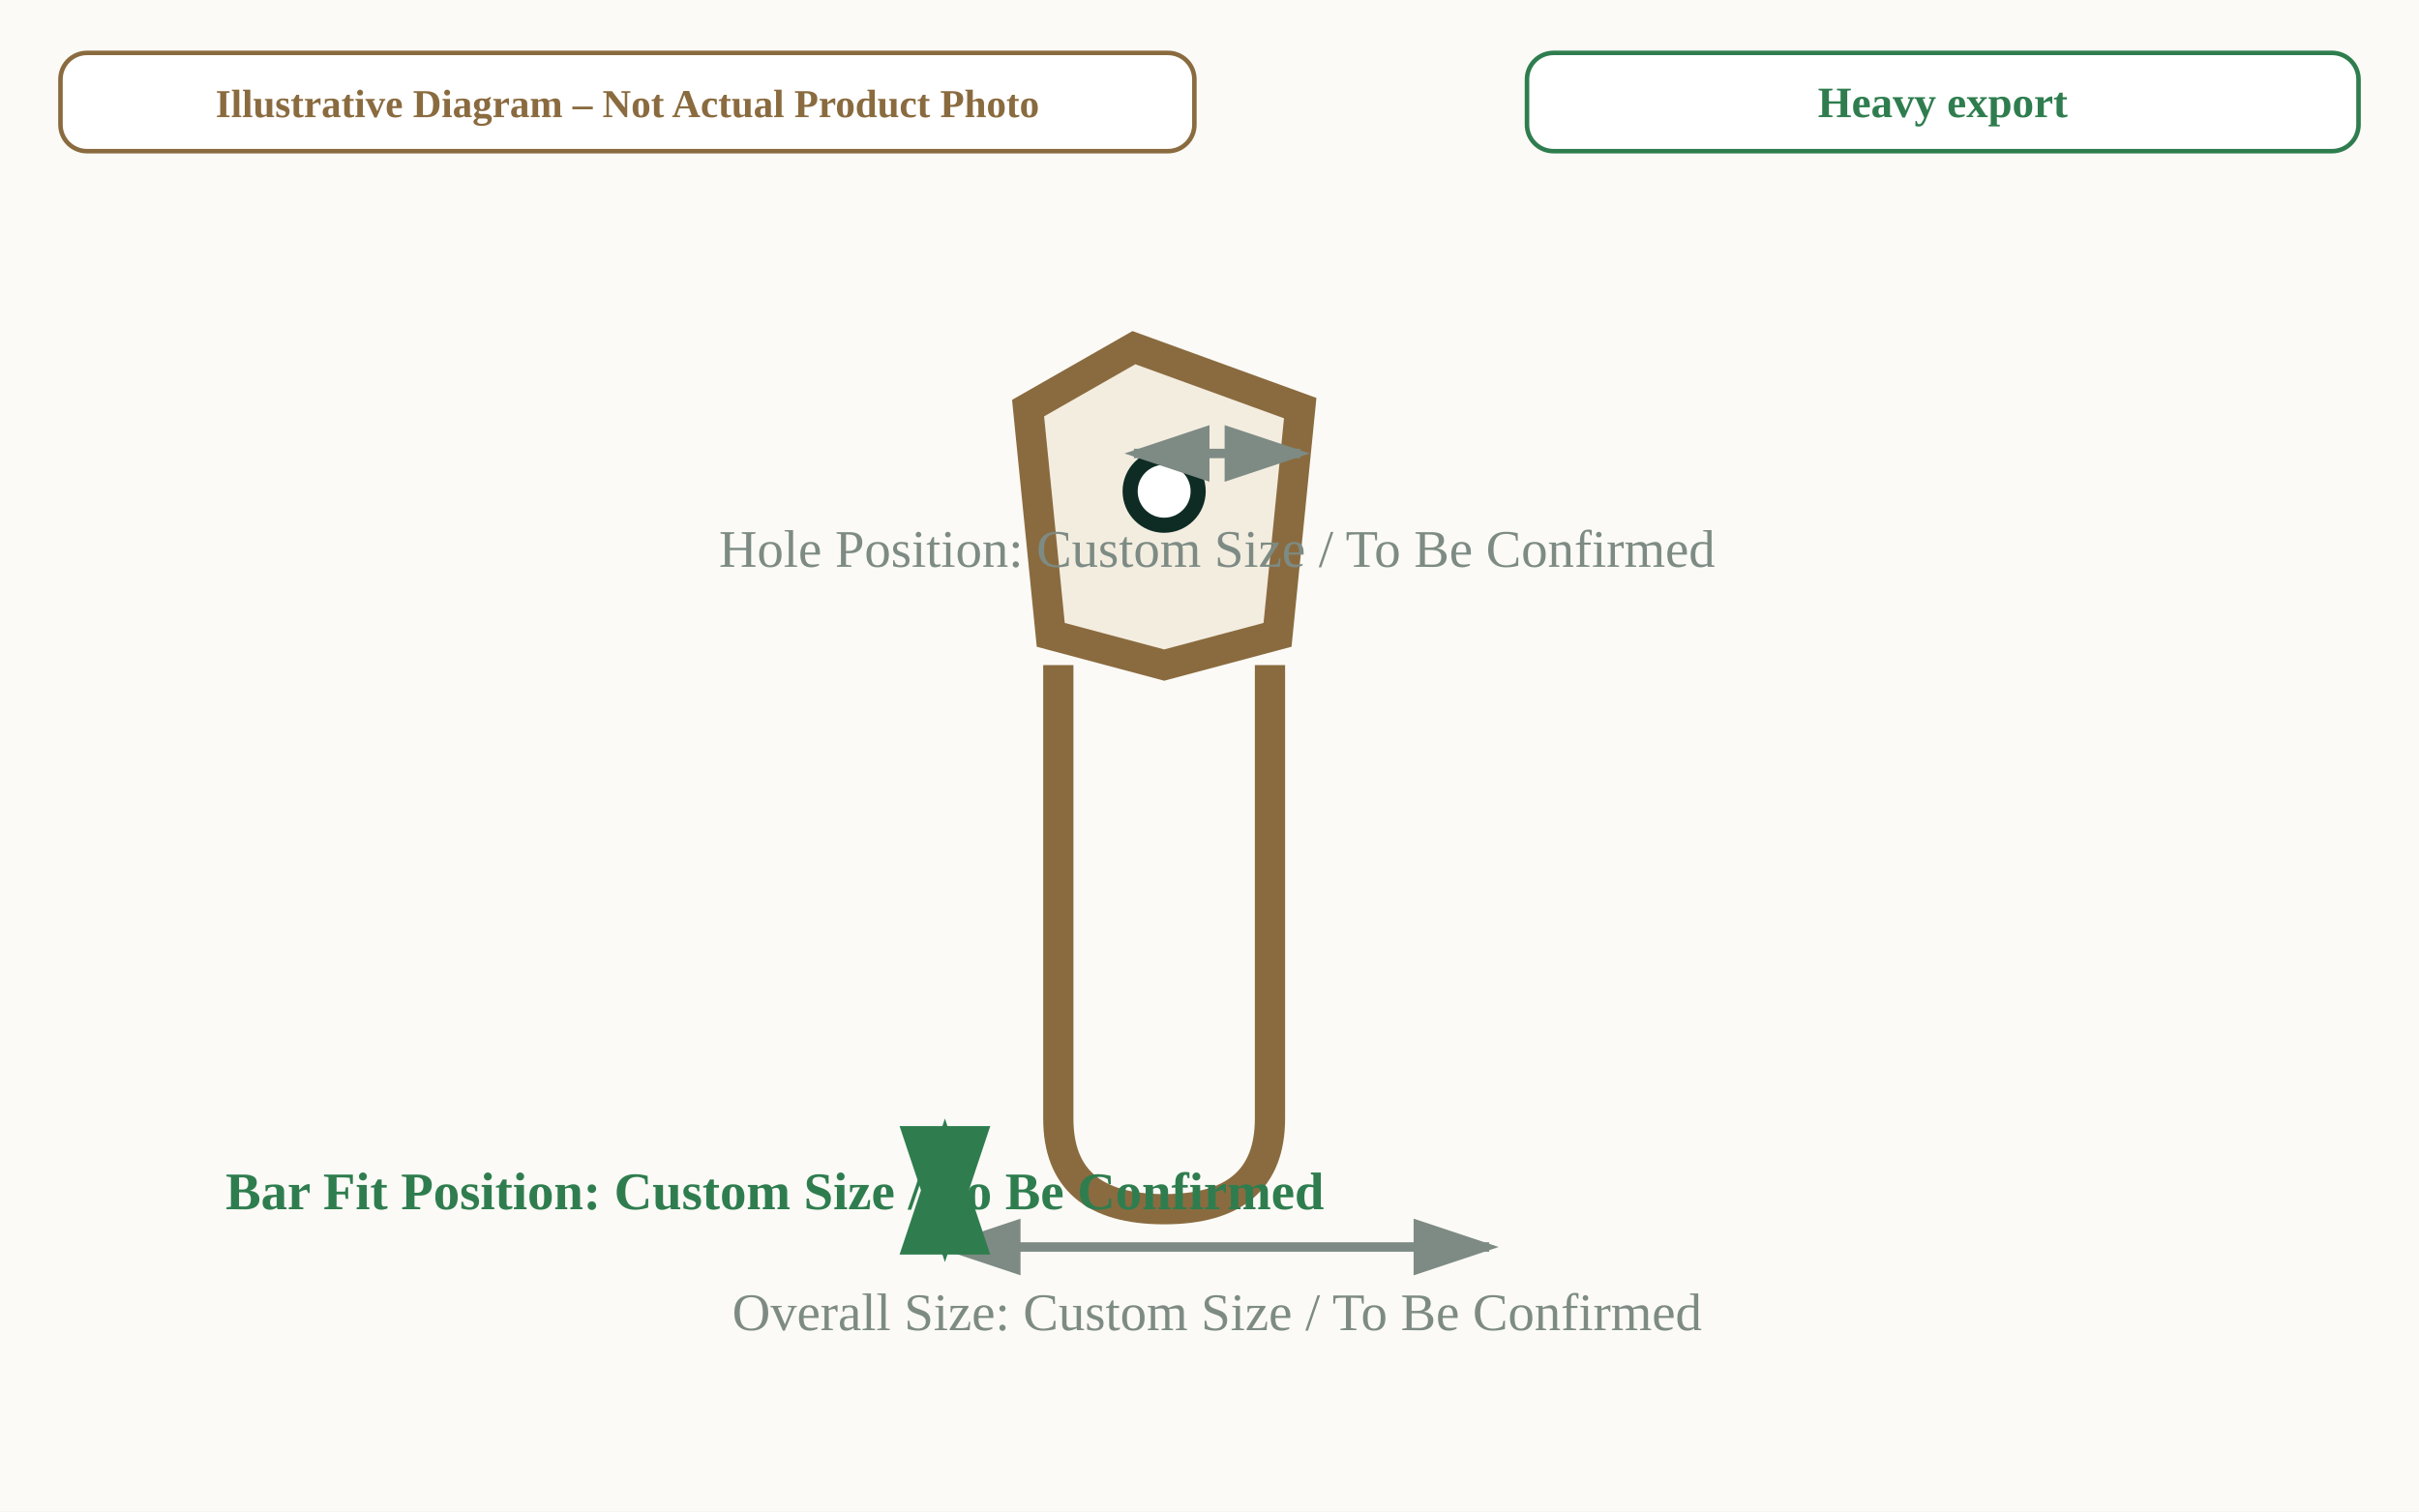
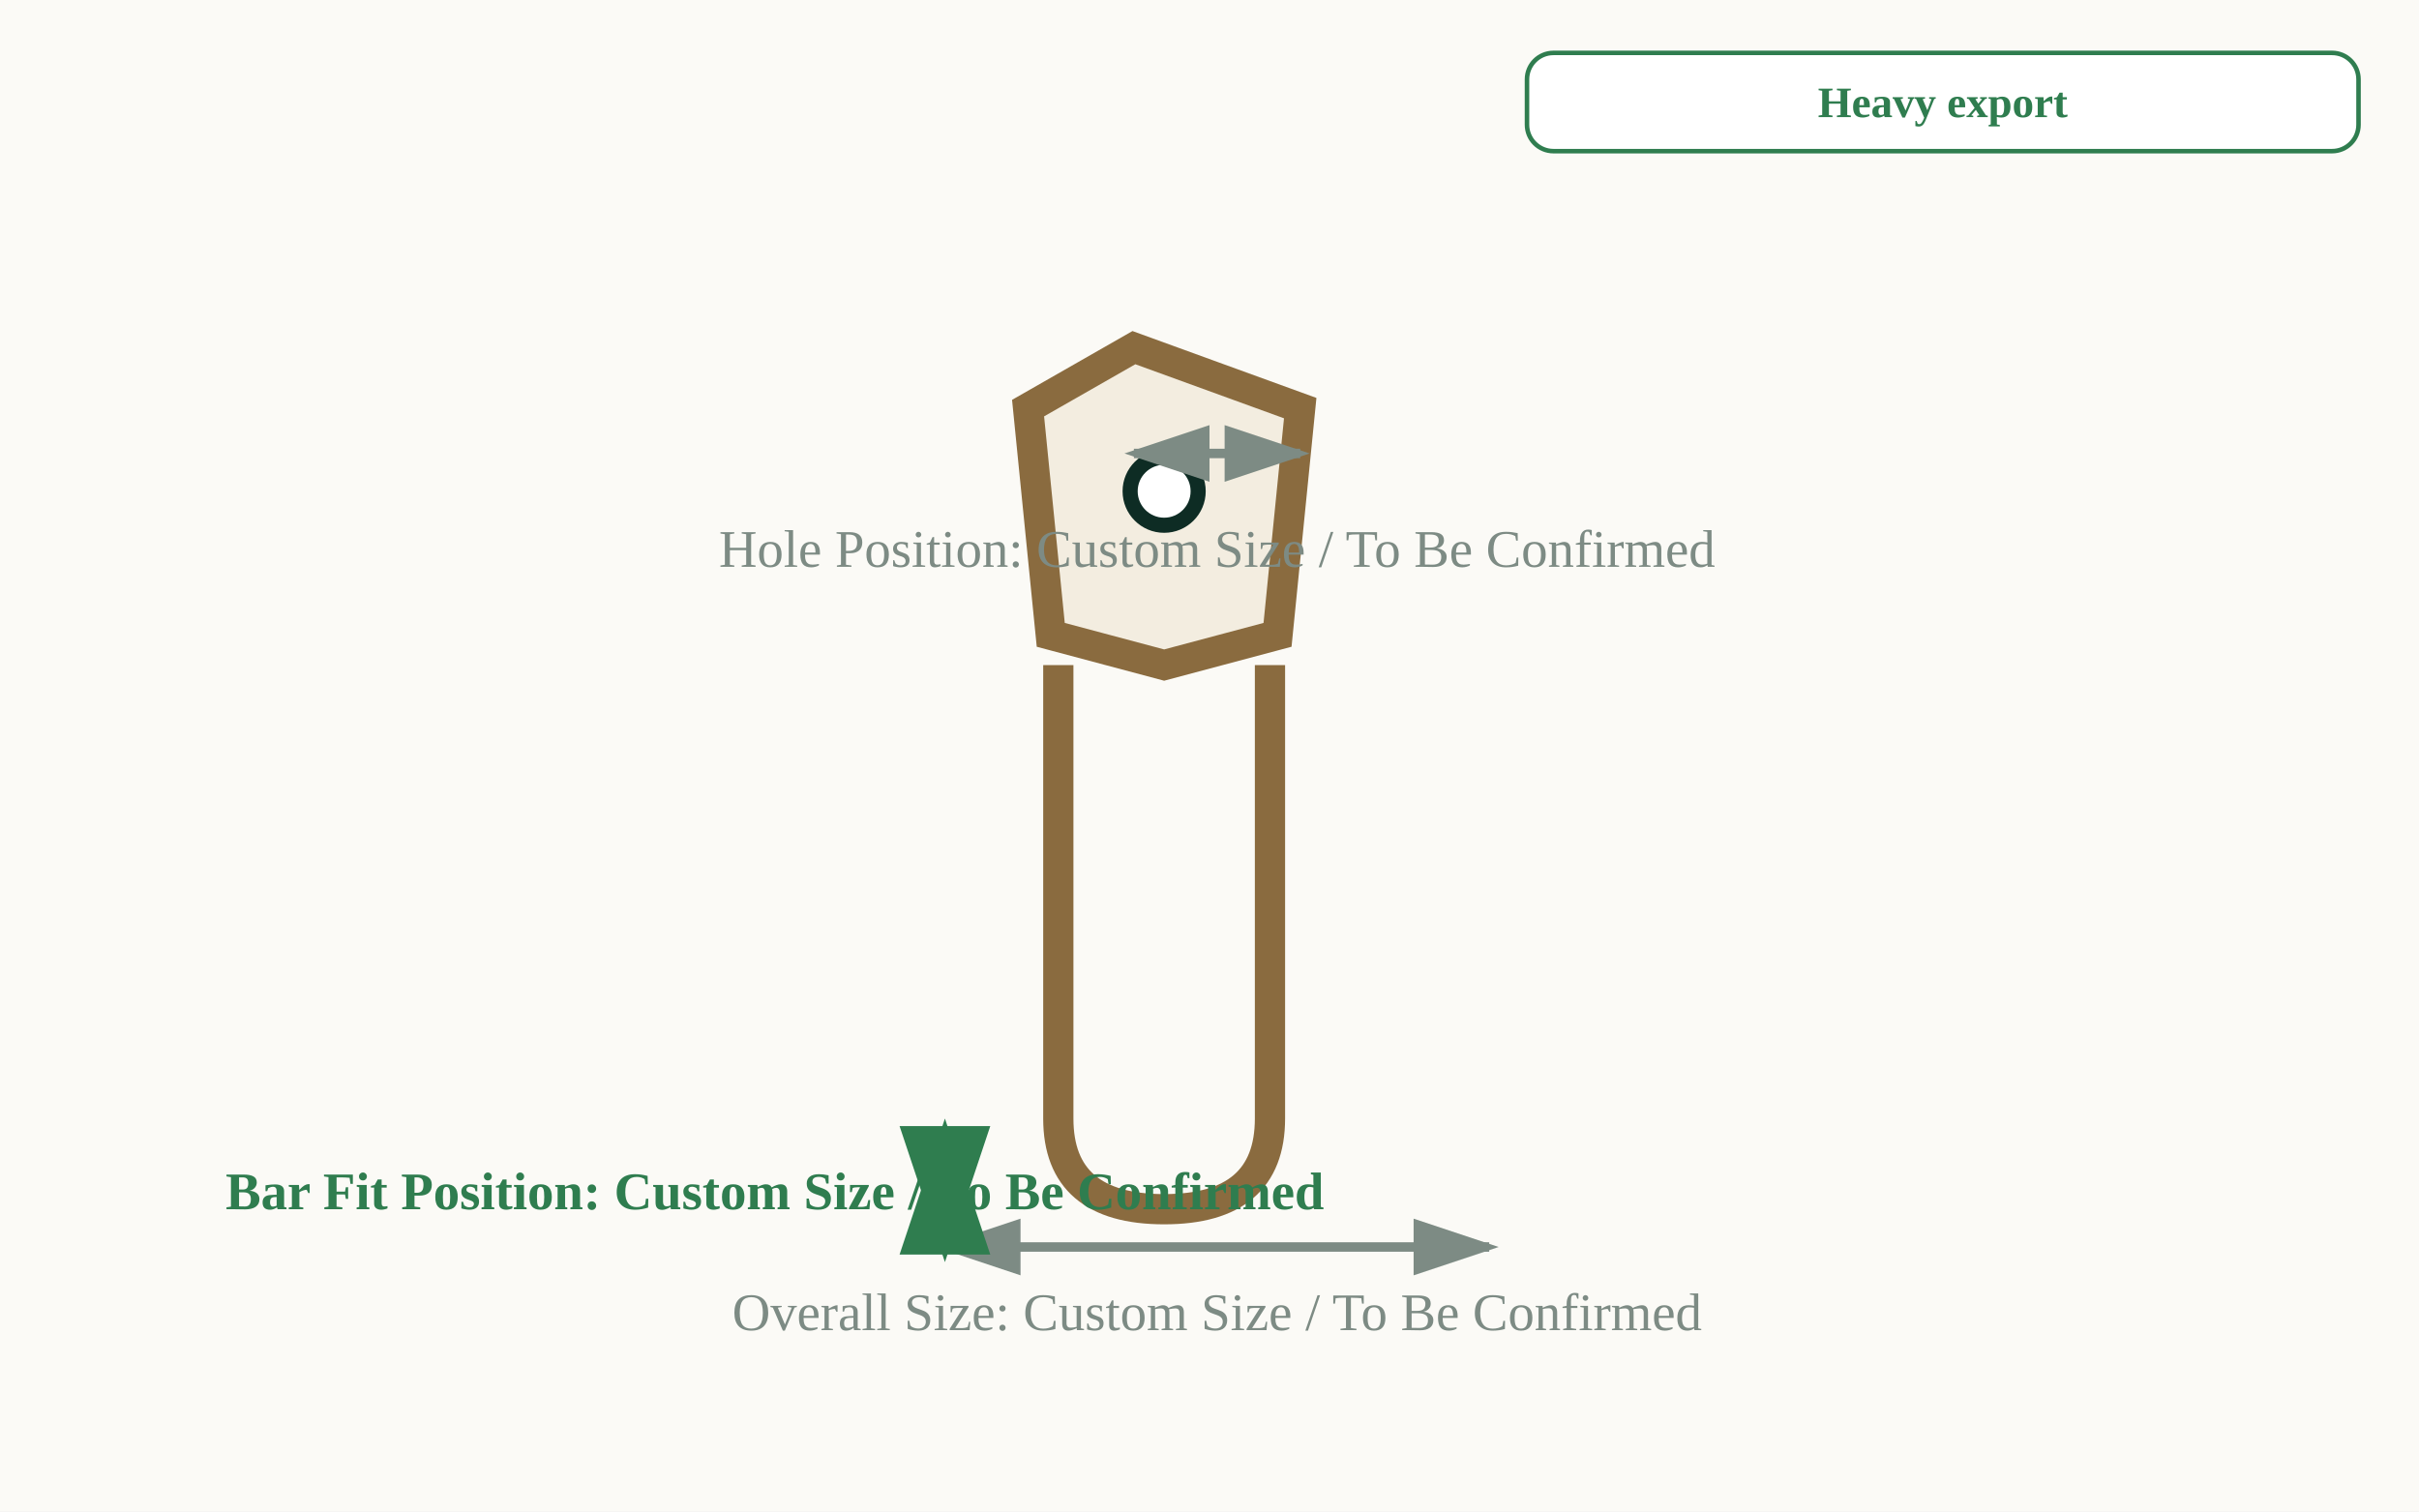
<svg xmlns="http://www.w3.org/2000/svg" viewBox="0 0 640 400" width="100%" style="max-width:620px" role="img" aria-label="dimension diagram with arrows">
  <defs>
    <marker id="arw-H02-2-g" markerWidth="10" markerHeight="10" refX="8" refY="3" orient="auto-start-reverse" markerUnits="strokeWidth">
      <path d="M0,0 L0,6 L9,3 z" fill="#2f7d4f" />
    </marker>
    <marker id="arw-H02-2-a" markerWidth="10" markerHeight="10" refX="8" refY="3" orient="auto-start-reverse" markerUnits="strokeWidth">
      <path d="M0,0 L0,6 L9,3 z" fill="#7d8b84" />
    </marker>
  </defs>
  <rect width="640" height="400" fill="#fbfaf6" />
-   <rect x="16" y="14" width="300" height="26" rx="7" fill="#fff" stroke="#8a6b3f" stroke-width="1.2" />
-   <text x="166" y="31" text-anchor="middle" font-size="10.5" font-weight="700" fill="#8a6b3f">Illustrative Diagram – Not Actual Product Photo</text>
  <rect x="404" y="14" width="220" height="26" rx="7" fill="#fff" stroke="#2f7d4f" stroke-width="1.2" />
  <text x="514" y="31" text-anchor="middle" font-size="11.5" font-weight="700" fill="#2f7d4f">Heavy export</text>
  <path d="M300 92 l44 16 -6 60 -30 8 -30 -8 -6 -60 z" fill="#f3ede0" stroke="#8a6b3f" stroke-width="8" />
  <circle cx="308" cy="130" r="9" fill="#fff" stroke="#0e2c24" stroke-width="4" />
  <path d="M280 176 l0 120 q0 24 28 24 q28 0 28 -24 l0 -120" fill="none" stroke="#8a6b3f" stroke-width="8" />
  <line x1="250" y1="330" x2="394" y2="330" stroke="#7d8b84" stroke-width="2.5" marker-start="url(#arw-H02-2-a)" marker-end="url(#arw-H02-2-a)" />
  <text x="322" y="352" text-anchor="middle" font-size="14" font-weight="500" fill="#7d8b84">Overall Size: Custom Size / To Be Confirmed</text>
  <line x1="300" y1="120" x2="344" y2="120" stroke="#7d8b84" stroke-width="2.5" marker-start="url(#arw-H02-2-a)" marker-end="url(#arw-H02-2-a)" />
  <text x="322" y="150" text-anchor="middle" font-size="14" font-weight="500" fill="#7d8b84">Hole Position: Custom Size / To Be Confirmed</text>
  <line x1="250" y1="300" x2="250" y2="330" stroke="#2f7d4f" stroke-width="4" marker-start="url(#arw-H02-2-g)" marker-end="url(#arw-H02-2-g)" />
  <text x="205" y="320" text-anchor="middle" font-size="14" font-weight="700" fill="#2f7d4f">Bar Fit Position: Custom Size / To Be Confirmed</text>
</svg>
